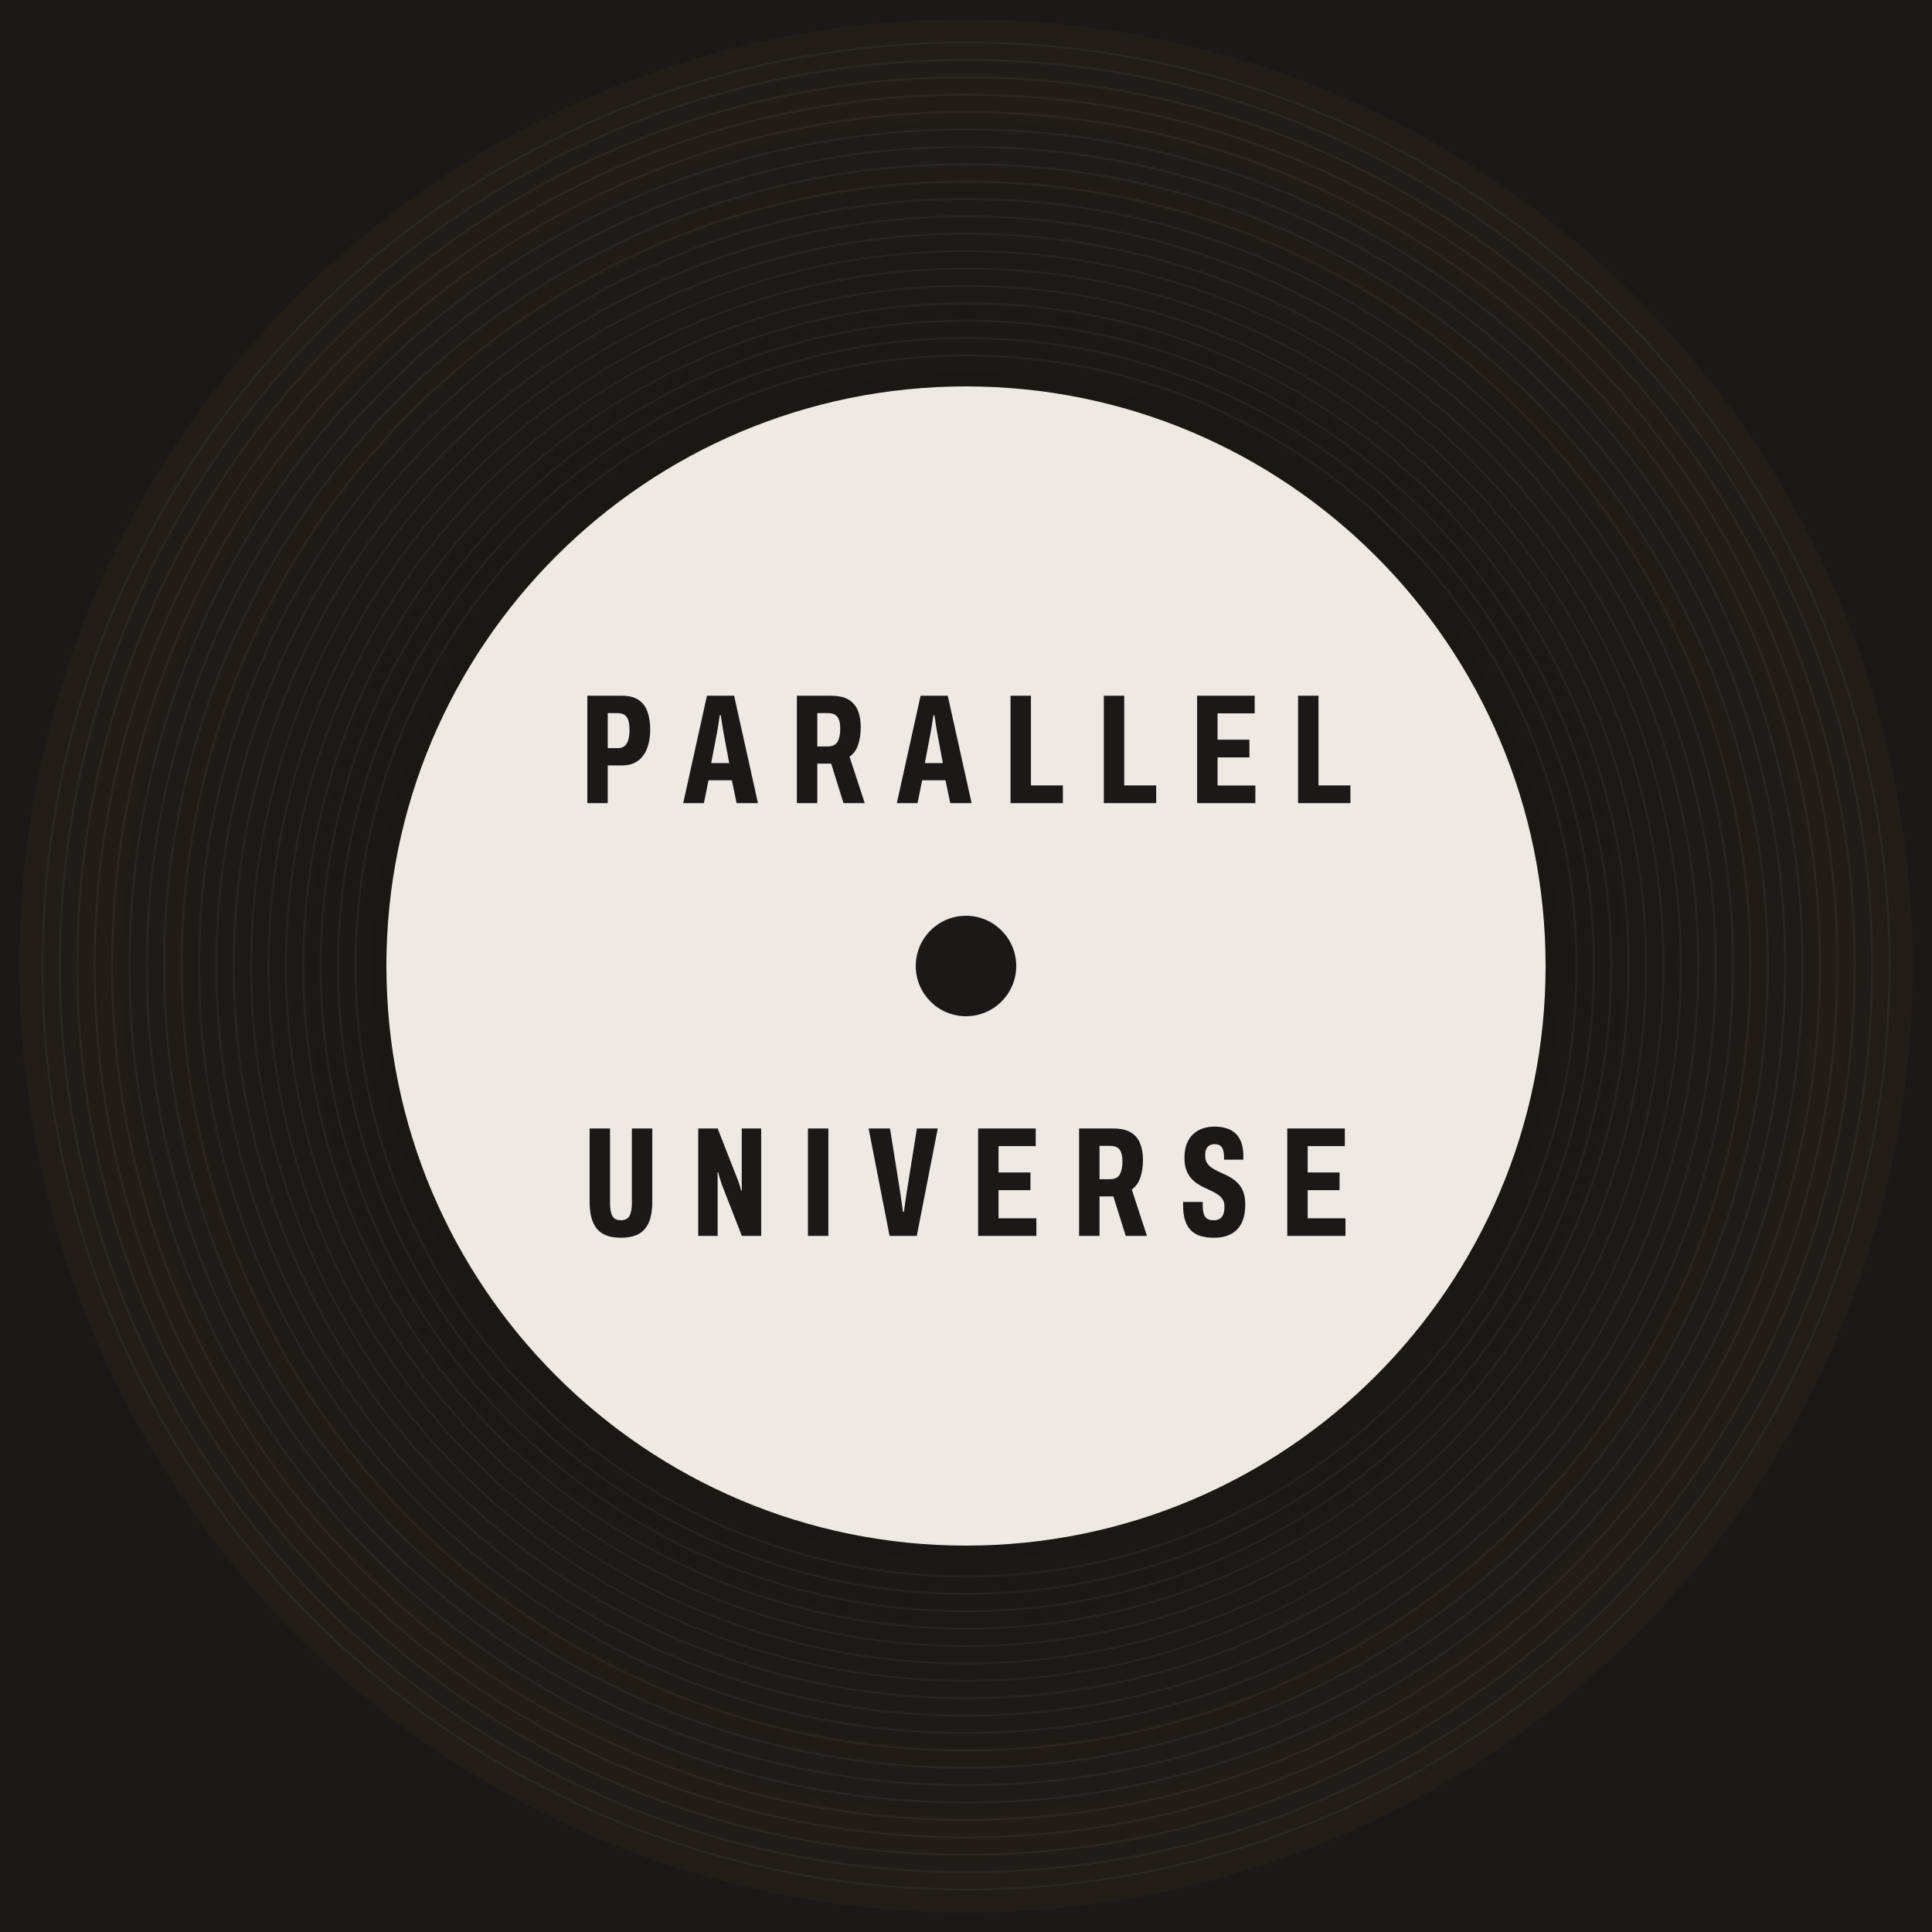
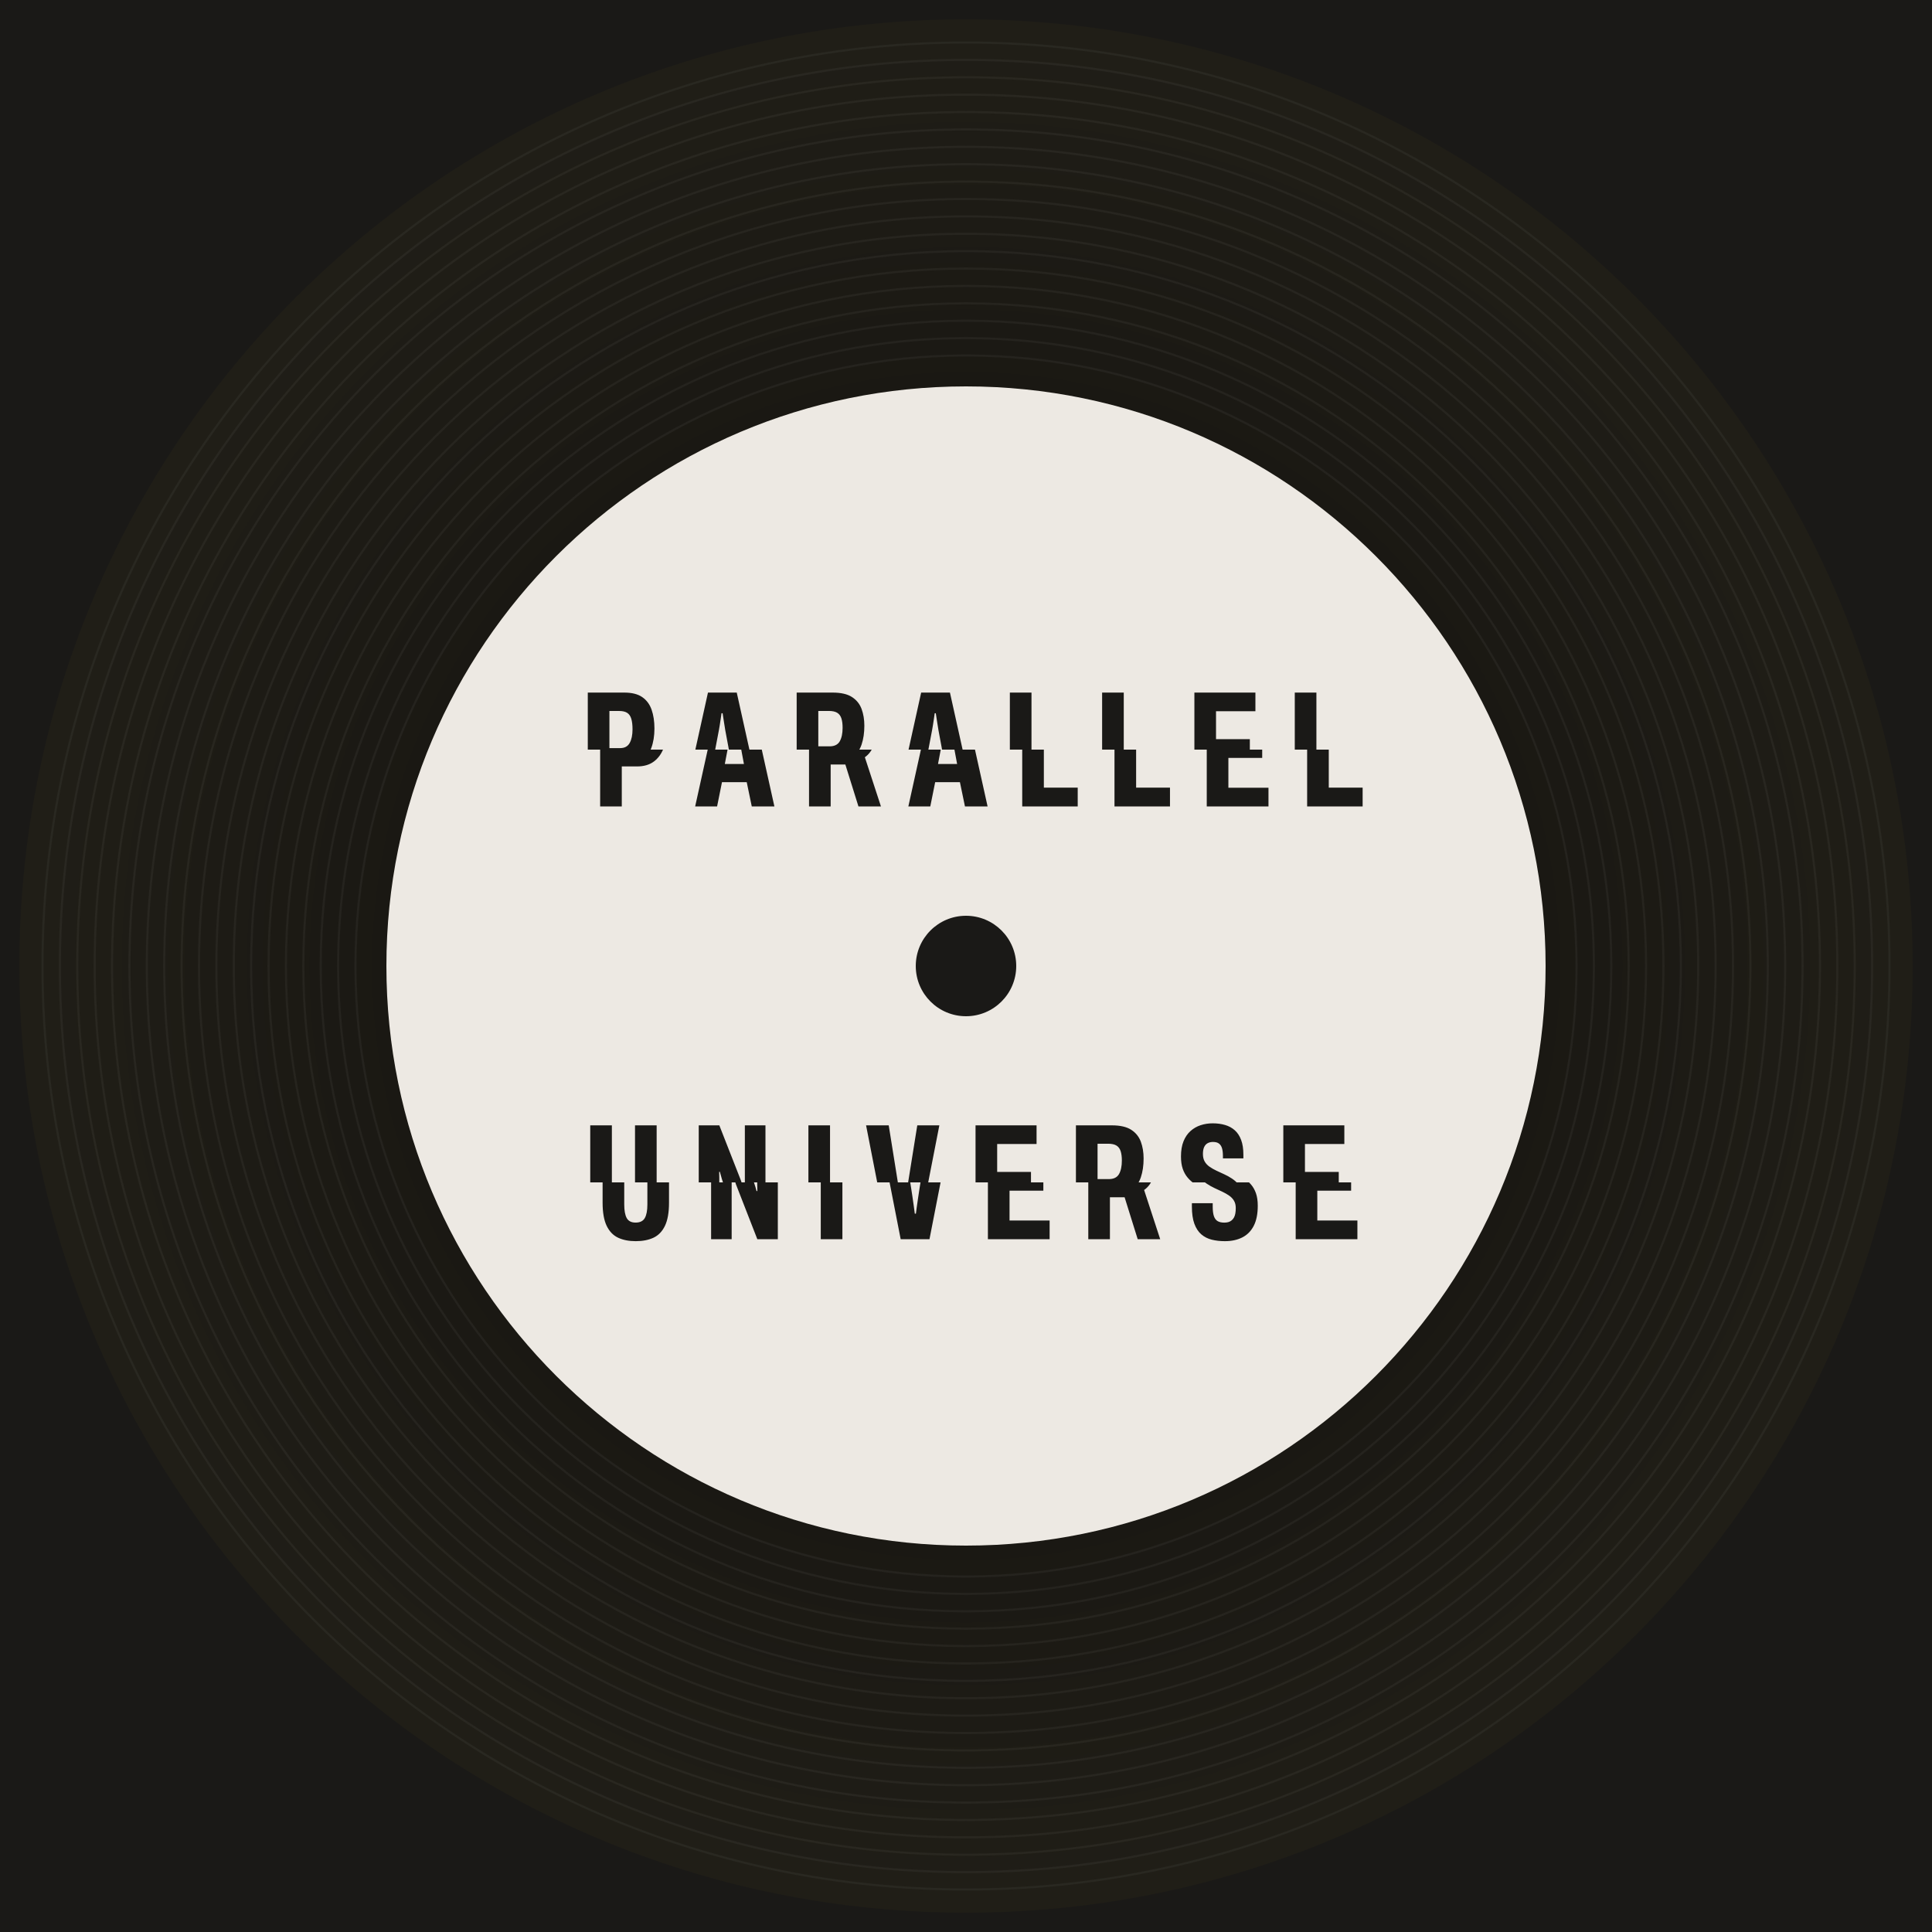
<svg xmlns="http://www.w3.org/2000/svg" viewBox="0 0 1000 1000" width="1000" height="1000" role="img" aria-label="Parallel Universe">
  <defs>
    <radialGradient id="vinyl" cx="50%" cy="50%" r="50%">
      <stop offset="22%" stop-color="#201E17" />
      <stop offset="60%" stop-color="#1A1813" />
      <stop offset="100%" stop-color="#201E17" />
    </radialGradient>
  </defs>
  <rect width="1000" height="1000" fill="#1A1917" />
  <circle cx="500.0" cy="500.0" r="490" fill="url(#vinyl)" />
  <g>
    <circle cx="500.0" cy="500.0" r="316" fill="none" stroke="#EDE9E3" stroke-opacity=".05" stroke-width="1.1" />
    <circle cx="500.0" cy="500.0" r="325" fill="none" stroke="#EDE9E3" stroke-opacity=".05" stroke-width="1.1" />
    <circle cx="500.0" cy="500.0" r="334" fill="none" stroke="#EDE9E3" stroke-opacity=".05" stroke-width="1.1" />
    <circle cx="500.0" cy="500.0" r="343" fill="none" stroke="#EDE9E3" stroke-opacity=".05" stroke-width="1.1" />
    <circle cx="500.0" cy="500.0" r="352" fill="none" stroke="#EDE9E3" stroke-opacity=".05" stroke-width="1.1" />
    <circle cx="500.0" cy="500.0" r="361" fill="none" stroke="#EDE9E3" stroke-opacity=".05" stroke-width="1.1" />
    <circle cx="500.0" cy="500.0" r="370" fill="none" stroke="#EDE9E3" stroke-opacity=".05" stroke-width="1.1" />
    <circle cx="500.0" cy="500.0" r="379" fill="none" stroke="#EDE9E3" stroke-opacity=".05" stroke-width="1.1" />
    <circle cx="500.0" cy="500.0" r="388" fill="none" stroke="#EDE9E3" stroke-opacity=".05" stroke-width="1.1" />
    <circle cx="500.0" cy="500.0" r="397" fill="none" stroke="#EDE9E3" stroke-opacity=".05" stroke-width="1.1" />
    <circle cx="500.0" cy="500.0" r="406" fill="none" stroke="#EDE9E3" stroke-opacity=".05" stroke-width="1.1" />
    <circle cx="500.0" cy="500.0" r="415" fill="none" stroke="#EDE9E3" stroke-opacity=".05" stroke-width="1.1" />
    <circle cx="500.0" cy="500.0" r="424" fill="none" stroke="#EDE9E3" stroke-opacity=".05" stroke-width="1.1" />
    <circle cx="500.0" cy="500.0" r="433" fill="none" stroke="#EDE9E3" stroke-opacity=".05" stroke-width="1.1" />
    <circle cx="500.0" cy="500.0" r="442" fill="none" stroke="#EDE9E3" stroke-opacity=".05" stroke-width="1.1" />
    <circle cx="500.0" cy="500.0" r="451" fill="none" stroke="#EDE9E3" stroke-opacity=".05" stroke-width="1.1" />
    <circle cx="500.0" cy="500.0" r="460" fill="none" stroke="#EDE9E3" stroke-opacity=".05" stroke-width="1.1" />
    <circle cx="500.0" cy="500.0" r="469" fill="none" stroke="#EDE9E3" stroke-opacity=".05" stroke-width="1.1" />
    <circle cx="500.0" cy="500.0" r="478" fill="none" stroke="#EDE9E3" stroke-opacity=".05" stroke-width="1.1" />
  </g>
  <circle cx="500.0" cy="500.0" r="300" fill="#EDE9E3" />
+   <defs>
+     <clipPath id="hi0">
+       <rect x="0" y="0" width="1000" height="388.0" />
+     </clipPath>
+     <clipPath id="lo0">
+       <rect x="0" y="388.0" width="1000" height="612.0" />
+     </clipPath>
+     <clipPath id="hi1">
+       <rect x="0" y="0" width="1000" height="612.0" />
+     </clipPath>
+     <clipPath id="lo1">
+       <rect x="0" y="612.0" width="1000" height="388.0" />
+     </clipPath>
+   </defs>
  <g fill="#1A1917">
-     <path transform="translate(300.0 415.7) scale(0.08089 -0.08089)" d="M49.4 0.0V687.2H269.7Q338.6 687.2 378.1 659.9Q417.6 632.6 434.7 583.7Q451.8 534.8 451.8 470.3Q451.8 403.0 432.4 351.6Q413.0 300.3 373.4 270.8Q333.8 241.4 272.2 241.4H180.0V0.0ZM180.0 352.0H245.1Q285.1 352.0 302.3 383.0Q319.5 414.0 319.5 465.1Q319.5 505.0 311.9 529.5Q304.3 554.1 286.9 565.1Q269.5 576.1 238.9 576.1H180.0Z M663.0 0.0 814.9 687.2H988.7L1141.3 0.0H1004.7L974.3 146.4H824.9L795.4 0.0ZM842.0 256.1H957.4L919.2 461.0Q918.2 467.7 916.3 479.5Q914.4 491.4 912.0 506.0Q909.6 520.6 907.5 535.2Q905.4 549.7 903.4 562.4H896.7Q894.7 547.3 891.8 528.1Q889.0 508.9 886.1 490.7Q883.2 472.5 881.0 461.0Z M1390.4 0.0V687.2H1607.3Q1682.7 687.2 1724.2 660.4Q1765.6 633.6 1782.3 588.3Q1799.0 543.0 1799.0 487.2Q1799.0 423.0 1782.2 373.2Q1765.3 323.3 1727.4 296.9L1824.5 0.0H1688.7L1609.7 252.9H1521.0V0.0ZM1521.0 362.7H1588.8Q1633.1 362.7 1650.4 392.9Q1667.7 423.1 1667.7 474.7Q1667.7 509.2 1660.3 531.8Q1652.9 554.3 1635.1 565.3Q1617.3 576.3 1584.1 576.3H1521.0Z M2030.0 0.0 2181.9 687.2H2355.7L2508.3 0.0H2371.7L2341.3 146.4H2191.9L2162.4 0.0ZM2209.0 256.1H2324.4L2286.2 461.0Q2285.2 467.7 2283.3 479.5Q2281.4 491.4 2279.0 506.0Q2276.6 520.6 2274.5 535.2Q2272.4 549.7 2270.4 562.4H2263.7Q2261.7 547.3 2258.8 528.1Q2256.0 508.9 2253.1 490.7Q2250.2 472.5 2248.0 461.0Z M2757.4 0.0V687.2H2888.0V113.4H3092.4V0.0Z M3354.4 0.0V687.2H3485.0V113.4H3689.4V0.0Z M3951.4 0.0V687.2H4319.8V574.6H4082.0V406.1H4286.1V292.7H4082.0V112.6H4324.0V0.0Z M4597.4 0.0V687.2H4728.0V113.4H4932.4V0.0Z" />
-     <path transform="translate(301.6 639.7) scale(0.08089 -0.08089)" d="M244.2 -12.0Q182.7 -12.0 138.0 8.9Q93.3 29.9 68.8 80.9Q44.4 132.0 44.4 220.6V687.2H175.0V209.8Q175.0 154.5 190.1 127.3Q205.3 100.2 243.7 100.2Q283.2 100.2 299.0 127.3Q314.7 154.5 314.7 209.8V687.2H445.3V220.6Q445.3 132.0 420.9 80.9Q396.4 29.9 351.6 8.9Q306.7 -12.0 244.2 -12.0Z M739.4 0.0V687.2H863.7L992.0 359.7Q995.0 351.8 998.9 340.4Q1002.8 329.0 1006.7 316.2Q1010.6 303.3 1013.6 290.8H1018.6Q1017.8 310.4 1017.8 329.2Q1017.8 348.0 1017.8 359.7V687.2H1142.2V0.0H1018.4L889.5 330.9Q885.1 343.8 878.9 364.0Q872.7 384.3 867.0 406.6H862.7Q863.5 390.5 863.5 369.5Q863.5 348.5 863.5 330.9V0.0Z M1441.4 0.0V687.2H1572.0V0.0Z M1963.8 0.0 1829.6 687.2H1966.3L2026.4 312.0Q2030.0 291.6 2033.9 263.1Q2037.9 234.6 2042.2 205.4Q2046.6 176.2 2049.1 154.0H2055.8Q2057.0 165.2 2060.1 187.8Q2063.1 210.3 2067.9 242.0Q2072.6 273.6 2078.5 312.0L2138.7 687.2H2271.9L2137.7 0.0Z M2530.4 0.0V687.2H2898.8V574.6H2661.0V406.1H2865.1V292.7H2661.0V112.6H2903.0V0.0Z M3176.4 0.0V687.2H3393.3Q3468.7 687.2 3510.2 660.4Q3551.6 633.6 3568.3 588.3Q3585.0 543.0 3585.0 487.2Q3585.0 423.0 3568.2 373.2Q3551.3 323.3 3513.4 296.9L3610.5 0.0H3474.7L3395.7 252.9H3307.0V0.0ZM3307.0 362.7H3374.8Q3419.1 362.7 3436.4 392.9Q3453.7 423.1 3453.7 474.7Q3453.7 509.2 3446.3 531.8Q3438.9 554.3 3421.1 565.3Q3403.3 576.3 3370.1 576.3H3307.0Z M4040.8 -12.0Q3998.1 -12.0 3961.9 -3.0Q3925.6 6.0 3898.7 29.1Q3871.9 52.2 3856.8 93.0Q3841.8 133.9 3841.8 197.7Q3841.8 202.1 3841.8 207.6Q3841.8 213.2 3842.0 217.2H3967.5Q3967.5 212.2 3967.5 207.1Q3967.5 202.0 3967.5 197.0Q3967.5 160.0 3974.8 138.8Q3982.2 117.6 3997.6 108.8Q4013.0 100.0 4037.1 100.0Q4051.2 100.0 4062.0 103.1Q4072.9 106.3 4081.6 113.4Q4090.3 120.6 4095.9 130.9Q4101.6 141.2 4104.1 155.4Q4106.7 169.7 4106.7 188.1Q4106.7 214.1 4095.9 232.2Q4085.1 250.3 4066.7 263.0Q4048.2 275.8 4025.7 286.5Q4003.1 297.1 3978.6 308.5Q3954.2 319.9 3931.6 335.0Q3909.0 350.1 3890.6 372.0Q3872.1 393.8 3861.3 424.6Q3850.6 455.4 3850.6 499.4Q3850.6 553.2 3866.0 591.2Q3881.4 629.1 3908.3 653.1Q3935.2 677.0 3969.5 688.2Q4003.9 699.4 4041.8 699.4Q4082.8 699.4 4116.8 689.4Q4150.9 679.4 4175.5 657.4Q4200.2 635.4 4213.7 599.2Q4227.3 563.0 4227.3 510.6V487.8H4103.8V503.0Q4103.8 530.1 4098.4 548.7Q4093.0 567.2 4080.1 577.1Q4067.3 587.0 4043.6 587.0Q4025.7 587.0 4011.9 579.7Q3998.1 572.3 3990.6 556.4Q3983.1 540.5 3983.1 514.4Q3983.1 487.1 3993.9 468.6Q4004.7 450.1 4023.3 437.2Q4041.8 424.4 4064.4 413.7Q4087.0 403.0 4111.3 392.0Q4135.7 381.0 4158.2 366.0Q4180.8 351.0 4199.3 329.4Q4217.9 307.8 4228.7 276.8Q4239.5 245.8 4239.5 202.0Q4239.5 127.8 4215.2 80.6Q4190.8 33.3 4146.2 10.7Q4101.5 -12.0 4040.8 -12.0Z M4508.4 0.0V687.2H4876.8V574.6H4639.0V406.1H4843.1V292.7H4639.0V112.6H4881.0V0.0Z" />
+     <g clip-path="url(#hi0)">
+       <path transform="translate(300.0 417.4) scale(0.08574 -0.08574)" d="M49.4 0.0V687.2H269.7Q338.6 687.2 378.1 659.9Q417.6 632.6 434.7 583.7Q451.8 534.8 451.8 470.3Q451.8 403.0 432.4 351.6Q413.0 300.3 373.4 270.8Q333.8 241.4 272.2 241.4H180.0V0.0ZM180.0 352.0H245.1Q285.1 352.0 302.3 383.0Q319.5 414.0 319.5 465.1Q319.5 505.0 311.9 529.5Q304.3 554.1 286.9 565.1Q269.5 576.1 238.9 576.1H180.0Z M623.0 0.0 774.9 687.2H948.7L1101.3 0.0H964.7L934.3 146.4H784.9L755.4 0.0ZM802.0 256.1H917.4L879.2 461.0Q878.2 467.7 876.3 479.5Q874.4 491.4 872.0 506.0Q869.6 520.6 867.5 535.2Q865.4 549.7 863.4 562.4H856.7Q854.7 547.3 851.8 528.1Q849.0 508.9 846.1 490.7Q843.2 472.5 841.0 461.0Z M1310.4 0.0V687.2H1527.3Q1602.7 687.2 1644.2 660.4Q1685.6 633.6 1702.3 588.3Q1719.0 543.0 1719.0 487.2Q1719.0 423.0 1702.2 373.2Q1685.3 323.3 1647.4 296.9L1744.5 0.0H1608.7L1529.7 252.9H1441.0V0.0ZM1441.0 362.7H1508.8Q1553.1 362.7 1570.4 392.9Q1587.7 423.1 1587.7 474.7Q1587.7 509.2 1580.3 531.8Q1572.9 554.3 1555.1 565.3Q1537.3 576.3 1504.1 576.3H1441.0Z M1910.0 0.0 2061.9 687.2H2235.7L2388.3 0.0H2251.7L2221.3 146.4H2071.9L2042.4 0.0ZM2089.0 256.1H2204.4L2166.2 461.0Q2165.2 467.7 2163.3 479.5Q2161.4 491.4 2159.0 506.0Q2156.6 520.6 2154.5 535.2Q2152.4 549.7 2150.4 562.4H2143.7Q2141.7 547.3 2138.8 528.1Q2136.0 508.9 2133.1 490.7Q2130.2 472.5 2128.0 461.0Z M2597.4 0.0V687.2H2728.0V113.4H2932.4V0.0Z M3154.4 0.0V687.2H3285.0V113.4H3489.4V0.0Z M3711.4 0.0V687.2H4079.8V574.6H3842.0V406.1H4046.1V292.7H3842.0V112.6H4084.0V0.0Z M4317.4 0.0V687.2H4448.0V113.4H4652.4V0.0Z" />
+     </g>
+     <g clip-path="url(#lo0)">
+       <path transform="translate(306.4 417.4) scale(0.08574 -0.08574)" d="M49.4 0.0V687.2H269.7Q338.6 687.2 378.1 659.9Q417.6 632.6 434.7 583.7Q451.8 534.8 451.8 470.3Q451.8 403.0 432.4 351.6Q413.0 300.3 373.4 270.8Q333.8 241.4 272.2 241.4H180.0V0.0ZM180.0 352.0H245.1Q285.1 352.0 302.3 383.0Q319.5 414.0 319.5 465.1Q319.5 505.0 311.9 529.5Q304.3 554.1 286.9 565.1Q269.5 576.1 238.9 576.1H180.0Z M623.0 0.0 774.9 687.2H948.7L1101.3 0.0H964.7L934.3 146.4H784.9L755.4 0.0ZM802.0 256.1H917.4L879.2 461.0Q878.2 467.7 876.3 479.5Q874.4 491.4 872.0 506.0Q869.6 520.6 867.5 535.2Q865.4 549.7 863.4 562.4H856.7Q854.7 547.3 851.8 528.1Q849.0 508.9 846.1 490.7Q843.2 472.5 841.0 461.0Z M1310.4 0.0V687.2H1527.3Q1602.7 687.2 1644.2 660.4Q1685.6 633.6 1702.3 588.3Q1719.0 543.0 1719.0 487.2Q1719.0 423.0 1702.2 373.2Q1685.3 323.3 1647.4 296.9L1744.5 0.0H1608.7L1529.7 252.9H1441.0V0.0ZM1441.0 362.7H1508.8Q1553.1 362.7 1570.4 392.9Q1587.7 423.1 1587.7 474.7Q1587.7 509.2 1580.3 531.8Q1572.9 554.3 1555.1 565.3Q1537.3 576.3 1504.1 576.3H1441.0Z M1910.0 0.0 2061.9 687.2H2235.7L2388.3 0.0H2251.7L2221.3 146.4H2071.9L2042.4 0.0ZM2089.0 256.1H2204.4L2166.2 461.0Q2165.2 467.7 2163.3 479.5Q2161.4 491.4 2159.0 506.0Q2156.6 520.6 2154.5 535.2Q2152.4 549.7 2150.4 562.4H2143.7Q2141.7 547.3 2138.8 528.1Q2136.0 508.9 2133.1 490.7Q2130.2 472.5 2128.0 461.0Z M2597.4 0.0V687.2H2728.0V113.4H2932.4V0.0Z M3154.4 0.0V687.2H3285.0V113.4H3489.4V0.0Z M3711.4 0.0V687.2H4079.8V574.6H3842.0V406.1H4046.1V292.7H3842.0V112.6H4084.0V0.0Z M4317.4 0.0V687.2H4448.0V113.4H4652.4V0.0Z" />
+     </g>
+     <g clip-path="url(#hi1)">
+       <path transform="translate(301.7 641.4) scale(0.08574 -0.08574)" d="M244.2 -12.0Q182.7 -12.0 138.0 8.9Q93.3 29.9 68.8 80.9Q44.4 132.0 44.4 220.6V687.2H175.0V209.8Q175.0 154.5 190.1 127.3Q205.3 100.2 243.7 100.2Q283.2 100.2 299.0 127.3Q314.7 154.5 314.7 209.8V687.2H445.3V220.6Q445.3 132.0 420.9 80.9Q396.4 29.9 351.6 8.9Q306.7 -12.0 244.2 -12.0Z M699.4 0.0V687.2H823.7L952.0 359.7Q955.0 351.8 958.9 340.4Q962.8 329.0 966.7 316.2Q970.6 303.3 973.6 290.8H978.6Q977.8 310.4 977.8 329.2Q977.8 348.0 977.8 359.7V687.2H1102.2V0.0H978.4L849.5 330.9Q845.1 343.8 838.9 364.0Q832.7 384.3 827.0 406.6H822.7Q823.5 390.5 823.5 369.5Q823.5 348.5 823.5 330.9V0.0Z M1361.4 0.0V687.2H1492.0V0.0Z M1843.8 0.0 1709.6 687.2H1846.3L1906.4 312.0Q1910.0 291.6 1913.9 263.1Q1917.9 234.6 1922.2 205.4Q1926.6 176.2 1929.1 154.0H1935.8Q1937.0 165.2 1940.1 187.8Q1943.1 210.3 1947.9 242.0Q1952.6 273.6 1958.5 312.0L2018.7 687.2H2151.9L2017.7 0.0Z M2370.4 0.0V687.2H2738.8V574.6H2501.0V406.1H2705.1V292.7H2501.0V112.6H2743.0V0.0Z M2976.4 0.0V687.2H3193.3Q3268.7 687.2 3310.2 660.4Q3351.6 633.6 3368.3 588.3Q3385.0 543.0 3385.0 487.2Q3385.0 423.0 3368.2 373.2Q3351.3 323.3 3313.4 296.9L3410.5 0.0H3274.7L3195.7 252.9H3107.0V0.0ZM3107.0 362.7H3174.8Q3219.1 362.7 3236.4 392.9Q3253.7 423.1 3253.7 474.7Q3253.7 509.2 3246.3 531.8Q3238.9 554.3 3221.1 565.3Q3203.3 576.3 3170.1 576.3H3107.0Z M3800.8 -12.0Q3758.1 -12.0 3721.9 -3.0Q3685.6 6.0 3658.7 29.1Q3631.9 52.2 3616.8 93.0Q3601.8 133.9 3601.8 197.7Q3601.8 202.1 3601.8 207.6Q3601.8 213.2 3602.0 217.2H3727.5Q3727.5 212.2 3727.5 207.1Q3727.5 202.0 3727.5 197.0Q3727.5 160.0 3734.8 138.8Q3742.2 117.6 3757.6 108.8Q3773.0 100.0 3797.1 100.0Q3811.2 100.0 3822.0 103.1Q3832.9 106.3 3841.6 113.4Q3850.3 120.6 3855.9 130.9Q3861.6 141.2 3864.1 155.4Q3866.7 169.7 3866.7 188.1Q3866.7 214.1 3855.9 232.2Q3845.1 250.3 3826.7 263.0Q3808.2 275.8 3785.7 286.5Q3763.1 297.1 3738.6 308.5Q3714.2 319.9 3691.6 335.0Q3669.0 350.1 3650.6 372.0Q3632.1 393.8 3621.3 424.6Q3610.6 455.4 3610.6 499.4Q3610.6 553.2 3626.0 591.2Q3641.4 629.1 3668.3 653.1Q3695.2 677.0 3729.5 688.2Q3763.9 699.4 3801.8 699.4Q3842.8 699.4 3876.8 689.4Q3910.9 679.4 3935.5 657.4Q3960.2 635.4 3973.7 599.2Q3987.3 563.0 3987.3 510.6V487.8H3863.8V503.0Q3863.8 530.1 3858.4 548.7Q3853.0 567.2 3840.1 577.1Q3827.3 587.0 3803.6 587.0Q3785.7 587.0 3771.9 579.7Q3758.1 572.3 3750.6 556.4Q3743.1 540.5 3743.1 514.4Q3743.1 487.1 3753.9 468.6Q3764.7 450.1 3783.3 437.2Q3801.8 424.4 3824.4 413.7Q3847.0 403.0 3871.3 392.0Q3895.7 381.0 3918.2 366.0Q3940.8 351.0 3959.3 329.4Q3977.9 307.8 3988.7 276.8Q3999.5 245.8 3999.5 202.0Q3999.5 127.8 3975.2 80.6Q3950.8 33.3 3906.2 10.7Q3861.5 -12.0 3800.8 -12.0Z M4228.4 0.0V687.2H4596.8V574.6H4359.0V406.1H4563.1V292.7H4359.0V112.6H4601.0V0.0Z" />
+     </g>
+     <g clip-path="url(#lo1)">
+       <path transform="translate(308.1 641.4) scale(0.08574 -0.08574)" d="M244.2 -12.0Q182.7 -12.0 138.0 8.9Q93.3 29.9 68.8 80.9Q44.4 132.0 44.4 220.6V687.2H175.0V209.8Q175.0 154.5 190.1 127.3Q205.3 100.2 243.7 100.2Q283.2 100.2 299.0 127.3Q314.7 154.5 314.7 209.8V687.2H445.3V220.6Q445.3 132.0 420.9 80.9Q396.4 29.9 351.6 8.9Q306.7 -12.0 244.2 -12.0Z M699.4 0.0V687.2H823.7L952.0 359.7Q955.0 351.8 958.9 340.4Q962.8 329.0 966.7 316.2Q970.6 303.3 973.6 290.8H978.6Q977.8 310.4 977.8 329.2Q977.8 348.0 977.8 359.7V687.2H1102.2V0.0H978.4L849.5 330.9Q845.1 343.8 838.9 364.0Q832.7 384.3 827.0 406.6H822.7Q823.5 390.5 823.5 369.5Q823.5 348.5 823.5 330.9V0.0Z M1361.4 0.0V687.2H1492.0V0.0Z M1843.8 0.0 1709.6 687.2H1846.3L1906.4 312.0Q1910.0 291.6 1913.9 263.1Q1917.9 234.6 1922.2 205.4Q1926.6 176.2 1929.1 154.0H1935.8Q1937.0 165.2 1940.1 187.8Q1943.1 210.3 1947.9 242.0Q1952.6 273.6 1958.5 312.0L2018.7 687.2H2151.9L2017.7 0.0Z M2370.4 0.0V687.2H2738.8V574.6H2501.0V406.1H2705.1V292.7H2501.0V112.6H2743.0V0.0Z M2976.4 0.0V687.2H3193.3Q3268.7 687.2 3310.2 660.4Q3351.6 633.6 3368.3 588.3Q3385.0 543.0 3385.0 487.2Q3385.0 423.0 3368.2 373.2Q3351.3 323.3 3313.4 296.9L3410.5 0.0H3274.7L3195.7 252.9H3107.0V0.0ZM3107.0 362.7H3174.8Q3219.1 362.7 3236.4 392.9Q3253.7 423.1 3253.7 474.7Q3253.7 509.2 3246.3 531.8Q3238.9 554.3 3221.1 565.3Q3203.3 576.3 3170.1 576.3H3107.0Z M3800.8 -12.0Q3758.1 -12.0 3721.9 -3.0Q3685.6 6.0 3658.7 29.1Q3631.9 52.2 3616.8 93.0Q3601.8 133.9 3601.8 197.7Q3601.8 202.1 3601.8 207.6Q3601.8 213.2 3602.0 217.2H3727.5Q3727.5 212.2 3727.5 207.1Q3727.5 202.0 3727.5 197.0Q3727.5 160.0 3734.8 138.8Q3742.2 117.6 3757.6 108.8Q3773.0 100.0 3797.1 100.0Q3811.2 100.0 3822.0 103.1Q3832.9 106.3 3841.6 113.4Q3850.3 120.6 3855.9 130.9Q3861.6 141.2 3864.1 155.4Q3866.7 169.7 3866.7 188.1Q3866.7 214.1 3855.9 232.2Q3845.1 250.3 3826.7 263.0Q3808.2 275.8 3785.7 286.5Q3763.1 297.1 3738.6 308.5Q3714.2 319.9 3691.6 335.0Q3669.0 350.1 3650.6 372.0Q3632.1 393.8 3621.3 424.6Q3610.6 455.4 3610.6 499.4Q3610.6 553.2 3626.0 591.2Q3641.4 629.1 3668.3 653.1Q3695.2 677.0 3729.5 688.2Q3763.9 699.4 3801.8 699.4Q3842.8 699.4 3876.8 689.4Q3910.9 679.4 3935.5 657.4Q3960.2 635.4 3973.7 599.2Q3987.3 563.0 3987.3 510.6V487.8H3863.8V503.0Q3863.8 530.1 3858.4 548.7Q3853.0 567.2 3840.1 577.1Q3827.3 587.0 3803.6 587.0Q3785.7 587.0 3771.9 579.7Q3758.1 572.3 3750.6 556.4Q3743.1 540.5 3743.1 514.4Q3743.1 487.1 3753.9 468.6Q3764.7 450.1 3783.3 437.2Q3801.8 424.4 3824.4 413.7Q3847.0 403.0 3871.3 392.0Q3895.7 381.0 3918.2 366.0Q3940.8 351.0 3959.3 329.4Q3977.9 307.8 3988.7 276.8Q3999.5 245.8 3999.5 202.0Q3999.5 127.8 3975.2 80.6Q3950.8 33.3 3906.2 10.7Q3861.5 -12.0 3800.8 -12.0Z M4228.4 0.0V687.2H4596.8V574.6H4359.0V406.1H4563.1V292.7H4359.0V112.6H4601.0V0.0Z" />
+     </g>
  </g>
  <circle cx="500.0" cy="500.0" r="26" fill="#1A1917" />
</svg>
